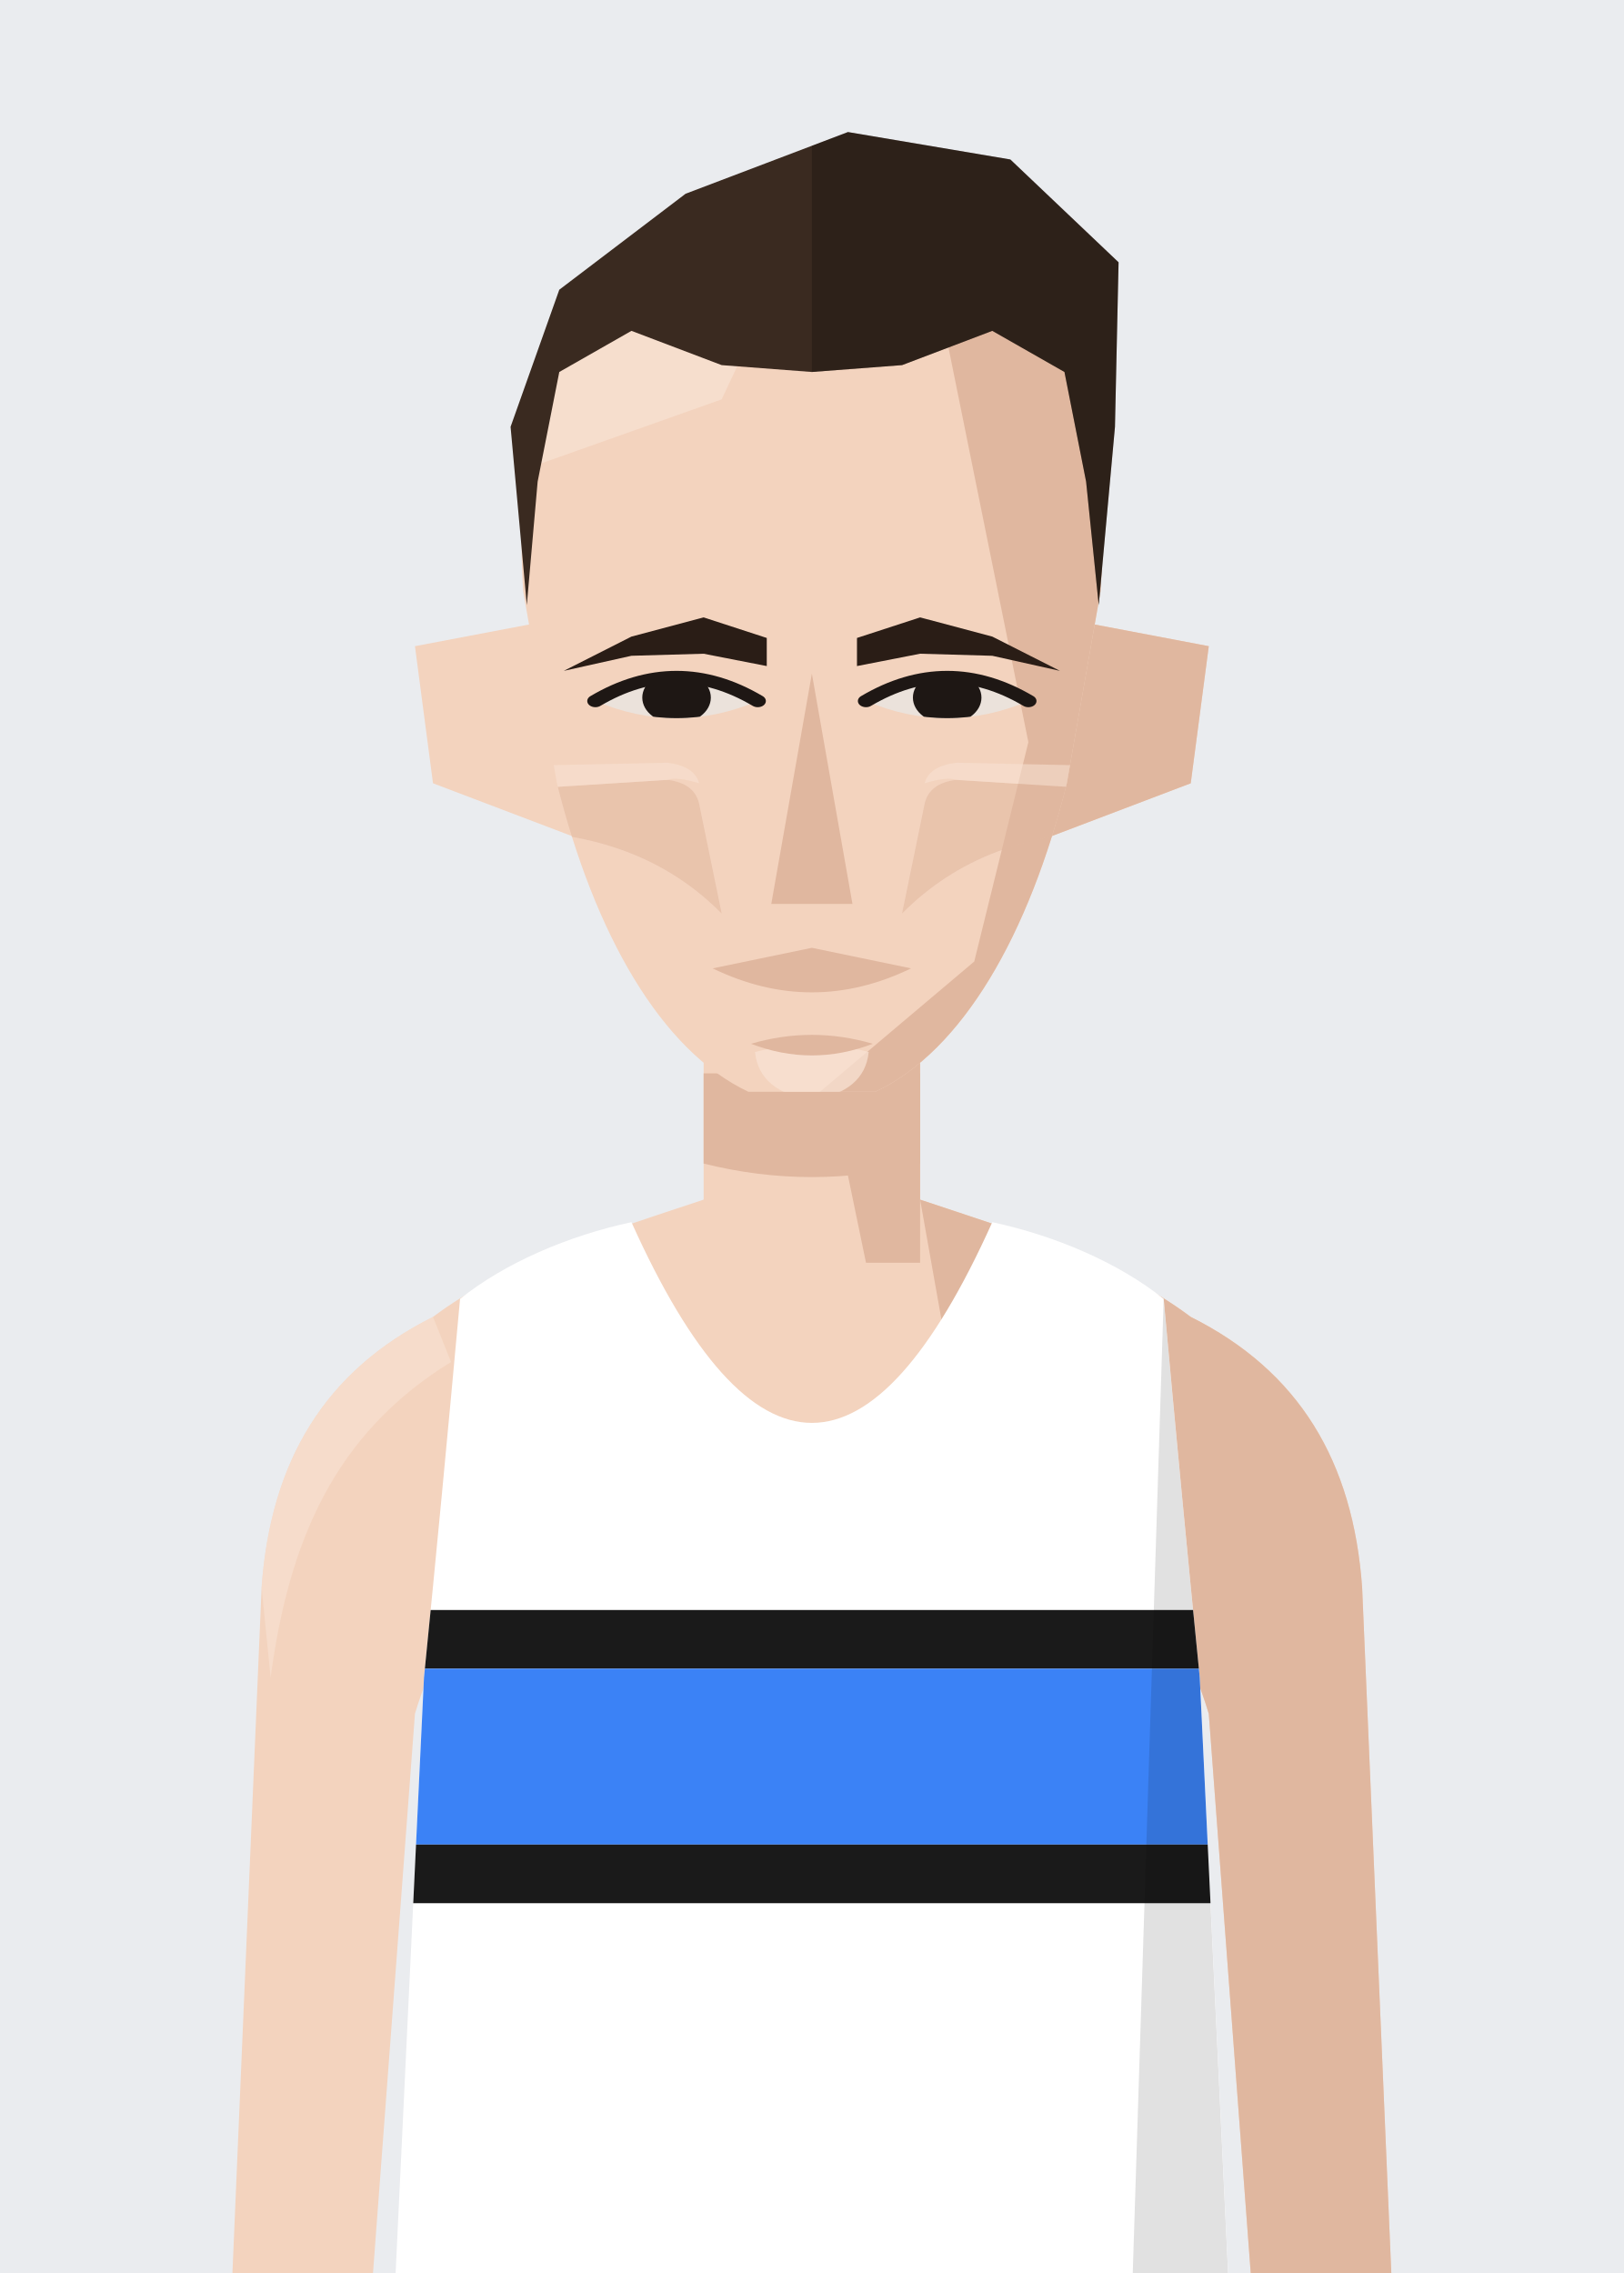
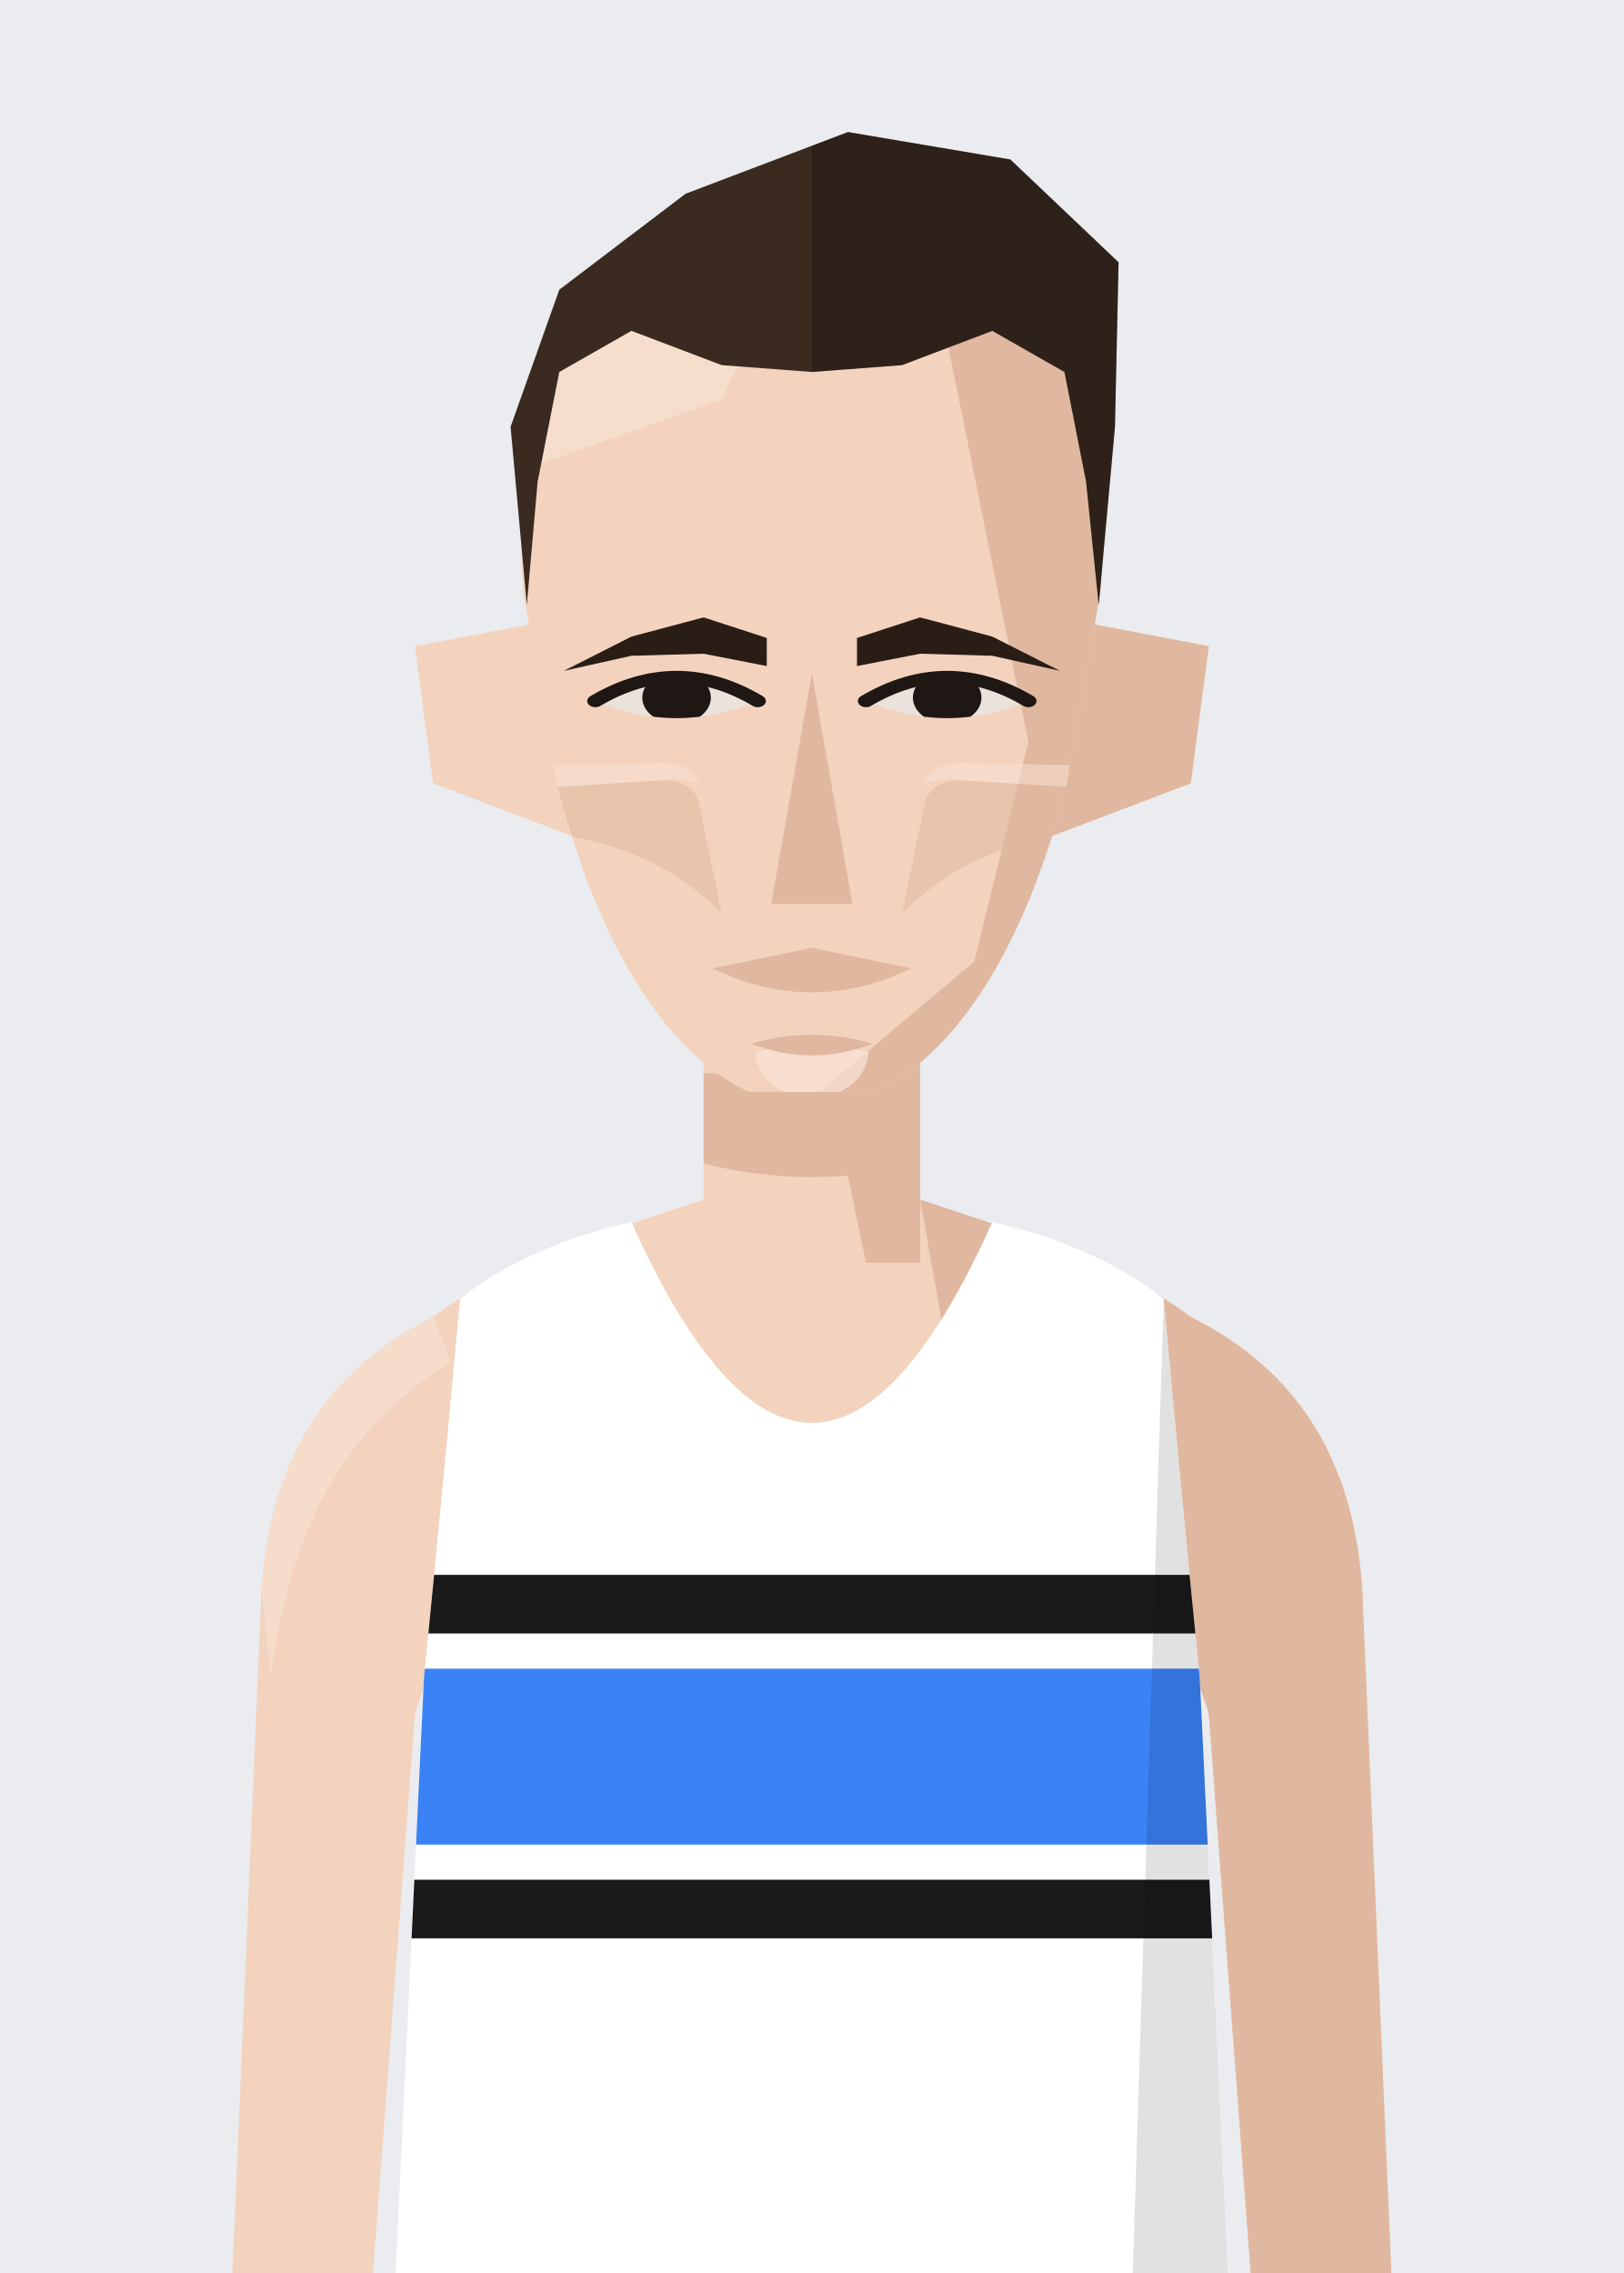
<svg xmlns="http://www.w3.org/2000/svg" viewBox="10 20 180 252">
  <defs>
    <clipPath id="vf">
      <path d="M53,330 L57,246 Q59,226 61,204 C66,200 73,197 80,195.5 Q100,240 120,195.5 C127,197 134,200 139,204 Q141,226 143,246 L147,330 Z" />
    </clipPath>
    <clipPath id="hf">
      <path d="M68,96 C66,58 81,40 100,40 C119,40 134,58 132,96 L128.261,124 C124.084,146 116.72,163 107.04,169 L92.96,169 C83.28,163 75.916,146 71.739,124 Z" />
    </clipPath>
    <clipPath id="rf">
      <rect x="100" y="0" width="100" height="300" />
    </clipPath>
    <clipPath id="ef">
      <path d="M76,112 Q85,105 94,112 Q85,117 76,112 Z" />
      <path d="M106,112 Q115,105 124,112 Q115,117 106,112 Z" />
    </clipPath>
    <clipPath id="cf">
      <rect x="0" y="92" width="200" height="300" />
    </clipPath>
  </defs>
  <rect width="200" height="280" fill="#EAECEF" />
  <g transform="translate(0,-40)">
    <rect x="88" y="171" width="24" height="37" fill="#F3D3BE" />
    <path d="M88,193 C76,197 66,200 58,206 C46,212 40,222 39,236 L35,330 L50,330 L56,250 Q59,240 64,238 L136,238 Q141,240 144,250 L150,330 L165,330 L161,236 C160,222 154,212 142,206 C134,200 124,197 112,193" fill="#F3D3BE" />
    <g fill="#E0B79F">
      <path d="M112,193 C124,197 134,200 142,206 C154,212 160,222 161,236 L165,330 L150,330 L144,250 Q141,240 136,238 L120,238 Z" />
      <path d="M58,206 C46,212 40,222 39,236 L40,246 C42,231 47,219 60,211 Z" fill="#F8E2D3" opacity=".6" />
      <polygon points="100,171 112,171 112,200 106,200" />
      <path d="M88,179 L112,179 L112,189 Q100,192 88,189 Z" />
    </g>
    <g transform="translate(0,83) scale(1,0.76) translate(0,-40)">
      <g fill="#F3D3BE">
        <path d="M72,100 L56,104 L58,124 L74,132 Z" />
        <path d="M128,100 L144,104 L142,124 L126,132 Z" />
        <path d="M128,100 L144,104 L142,124 L126,132 Z" fill="#E0B79F" />
        <path d="M68,96 C66,58 81,40 100,40 C119,40 134,58 132,96 L128.261,124 C124.084,146 116.72,163 107.04,169 L92.96,169 C83.28,163 75.916,146 71.739,124 Z" />
      </g>
      <g clip-path="url(#hf)">
        <polygon points="112,40 140,40 140,180 100,180 100,170 118,150 124,118 120,92" fill="#E0B79F" />
        <polygon points="60,40 100,40 90,68 60,82" fill="#F8E2D3" opacity=".7" />
      </g>
      <g fill="#2A1D16">
        <polygon points="95,102.8 88,99.8 80,102.6 72.5,107.6 80,105.4 88,105.1 95,106.9" />
        <polygon points="105,102.8 112,99.8 120,102.6 127.5,107.6 120,105.4 112,105.1 105,106.9" />
      </g>
      <g fill="#EBE2DB">
        <path d="M76,112 Q85,105 94,112 Q85,117 76,112 Z" />
        <path d="M106,112 Q115,105 124,112 Q115,117 106,112 Z" />
      </g>
      <g clip-path="url(#ef)" fill="#1E1714">
        <circle cx="85" cy="111.5" r="3.8" />
        <circle cx="115" cy="111.5" r="3.8" />
      </g>
      <g fill="none" stroke="#1E1714" stroke-width="1.8" stroke-linecap="round">
        <path d="M76,112 Q85,105 94,112" />
        <path d="M106,112 Q115,105 124,112" />
      </g>
      <g clip-path="url(#hf)">
        <path d="M93.7,163.2 Q100,161 106.3,163.2 Q105.85,169 100,170.2 Q94.15,169 93.7,163.2 Z" fill="#F8E2D3" opacity=".75" />
        <path d="M93.25,162 Q100,159.4 106.75,162 Q100,165.4 93.25,162 Z" fill="#E0B79F" />
      </g>
      <g clip-path="url(#hf)">
        <g fill="#E0B79F" opacity="0.56">
          <path d="M66,125 L84,123.5 Q87,124 87.5,127 L90,143 Q81,131 66,131 Z" />
          <path d="M134,125 L116,123.5 Q113,124 112.5,127 L110,143 Q119,131 134,131 Z" />
        </g>
        <g fill="#F8E2D3" opacity=".55">
          <path d="M66,121.5 L84,121 Q87,121.5 87.5,124 Q85,123 84,123.5 L66,125 Z" />
          <path d="M134,121.5 L116,121 Q113,121.5 112.5,124 Q115,123 116,123.5 L134,125 Z" />
        </g>
      </g>
      <polygon points="100,108 104.5,141.6 95.5,141.6" fill="#E0B79F" />
      <path d="M89,151 L100,148 L111,151 Q100,158 89,151 Z" fill="#E0B79F" />
      <g fill="#3A2A20">
        <path d="M68.4,98 L66.6,72 L72,52 L86,38 L104,29 L122,33 L134,48 L133.6,72 L131.8,98 L130.4,80 L128,64 L120,58 L110,63 L100,64 L90,63 L80,58 L72,64 L69.6,80 Z" />
        <g clip-path="url(#rf)" fill="#000" opacity=".22">
          <path d="M68.4,98 L66.6,72 L72,52 L86,38 L104,29 L122,33 L134,48 L133.6,72 L131.8,98 L130.4,80 L128,64 L120,58 L110,63 L100,64 L90,63 L80,58 L72,64 L69.6,80 Z" />
        </g>
      </g>
    </g>
    <g clip-path="url(#vf)">
      <path d="M53,330 L57,246 Q59,226 61,204 C66,200 73,197 80,195.5 Q100,240 120,195.5 C127,197 134,200 139,204 Q141,226 143,246 L147,330 Z" fill="#ffffff" />
      <g transform="matrix(6.2857 0 0 6.5 37.14 193)">
-         <rect x="0" y="7" width="20" height="1" fill="#1a1a1a" />
+         <rect x="0" y="6.4" width="20" height="1" fill="#1a1a1a" />
        <rect x="0" y="8" width="20" height="3" fill="#3b82f6" />
-         <rect x="0" y="11" width="20" height="1" fill="#1a1a1a" />
+         <rect x="0" y="11.6" width="20" height="1" fill="#1a1a1a" />
      </g>
      <path d="M139,204 Q141,226 143,246 L147,330 L135,330 Z" fill="#000" opacity="0.12" />
    </g>
  </g>
</svg>
